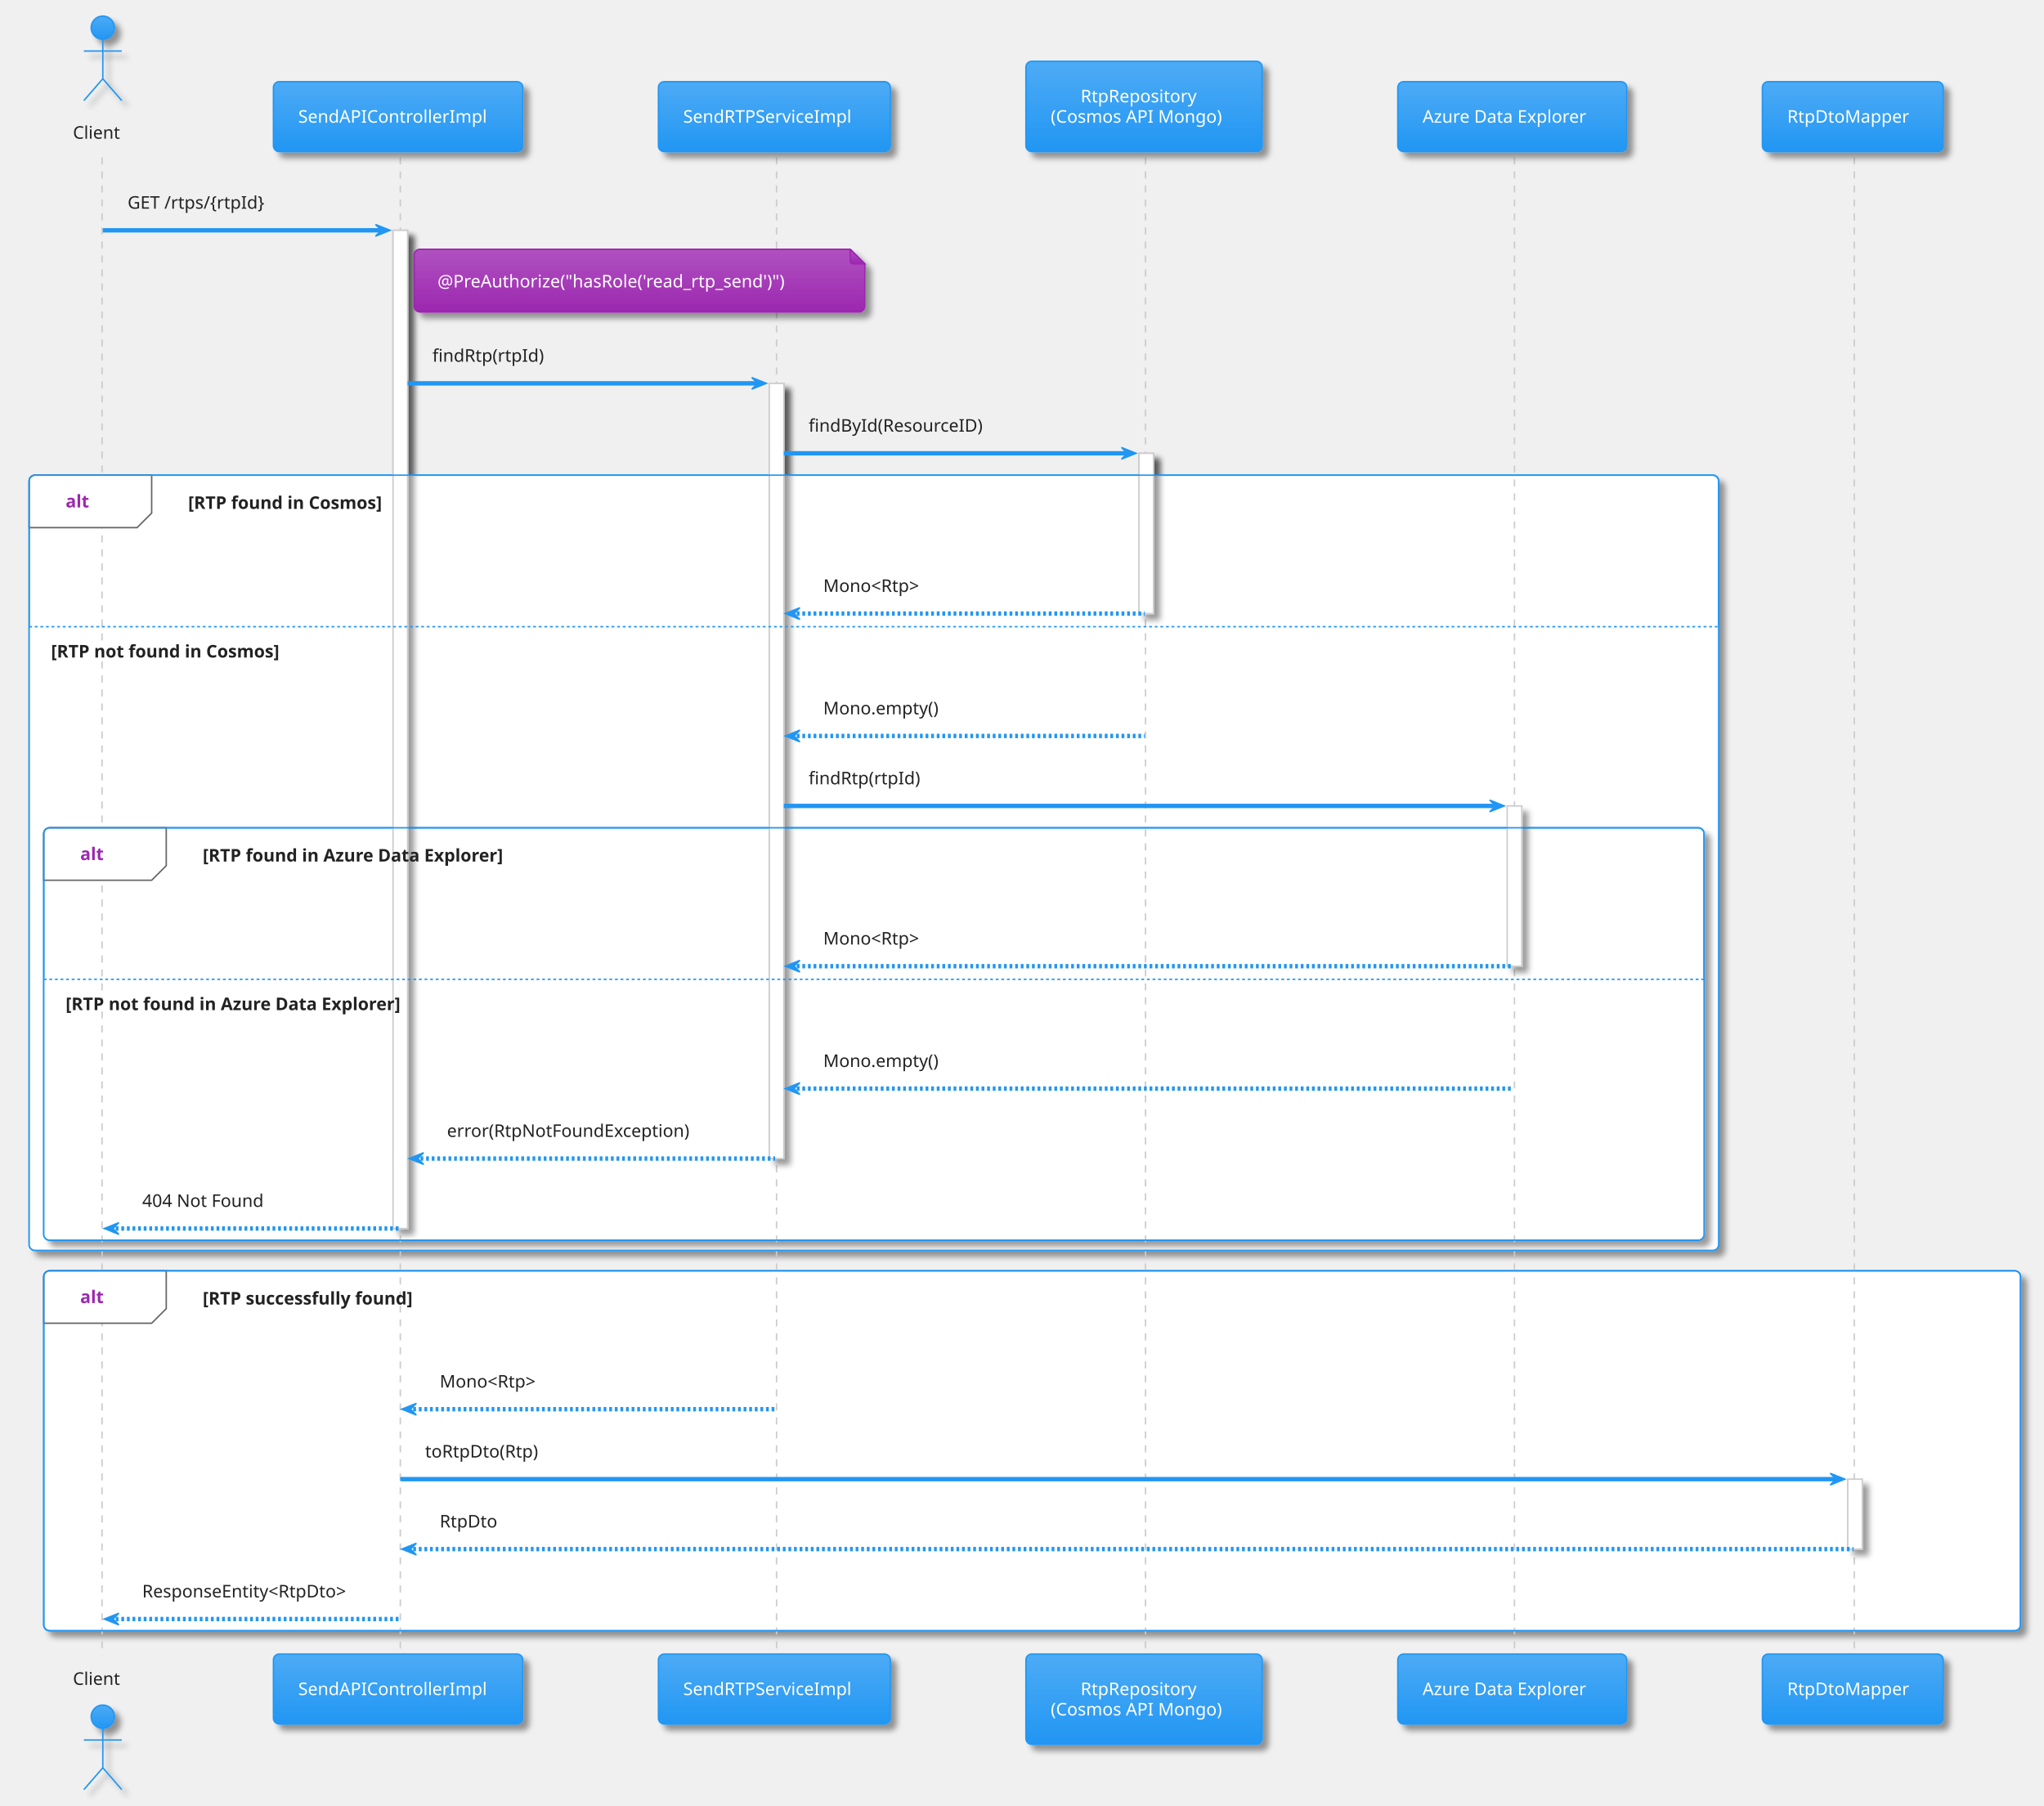
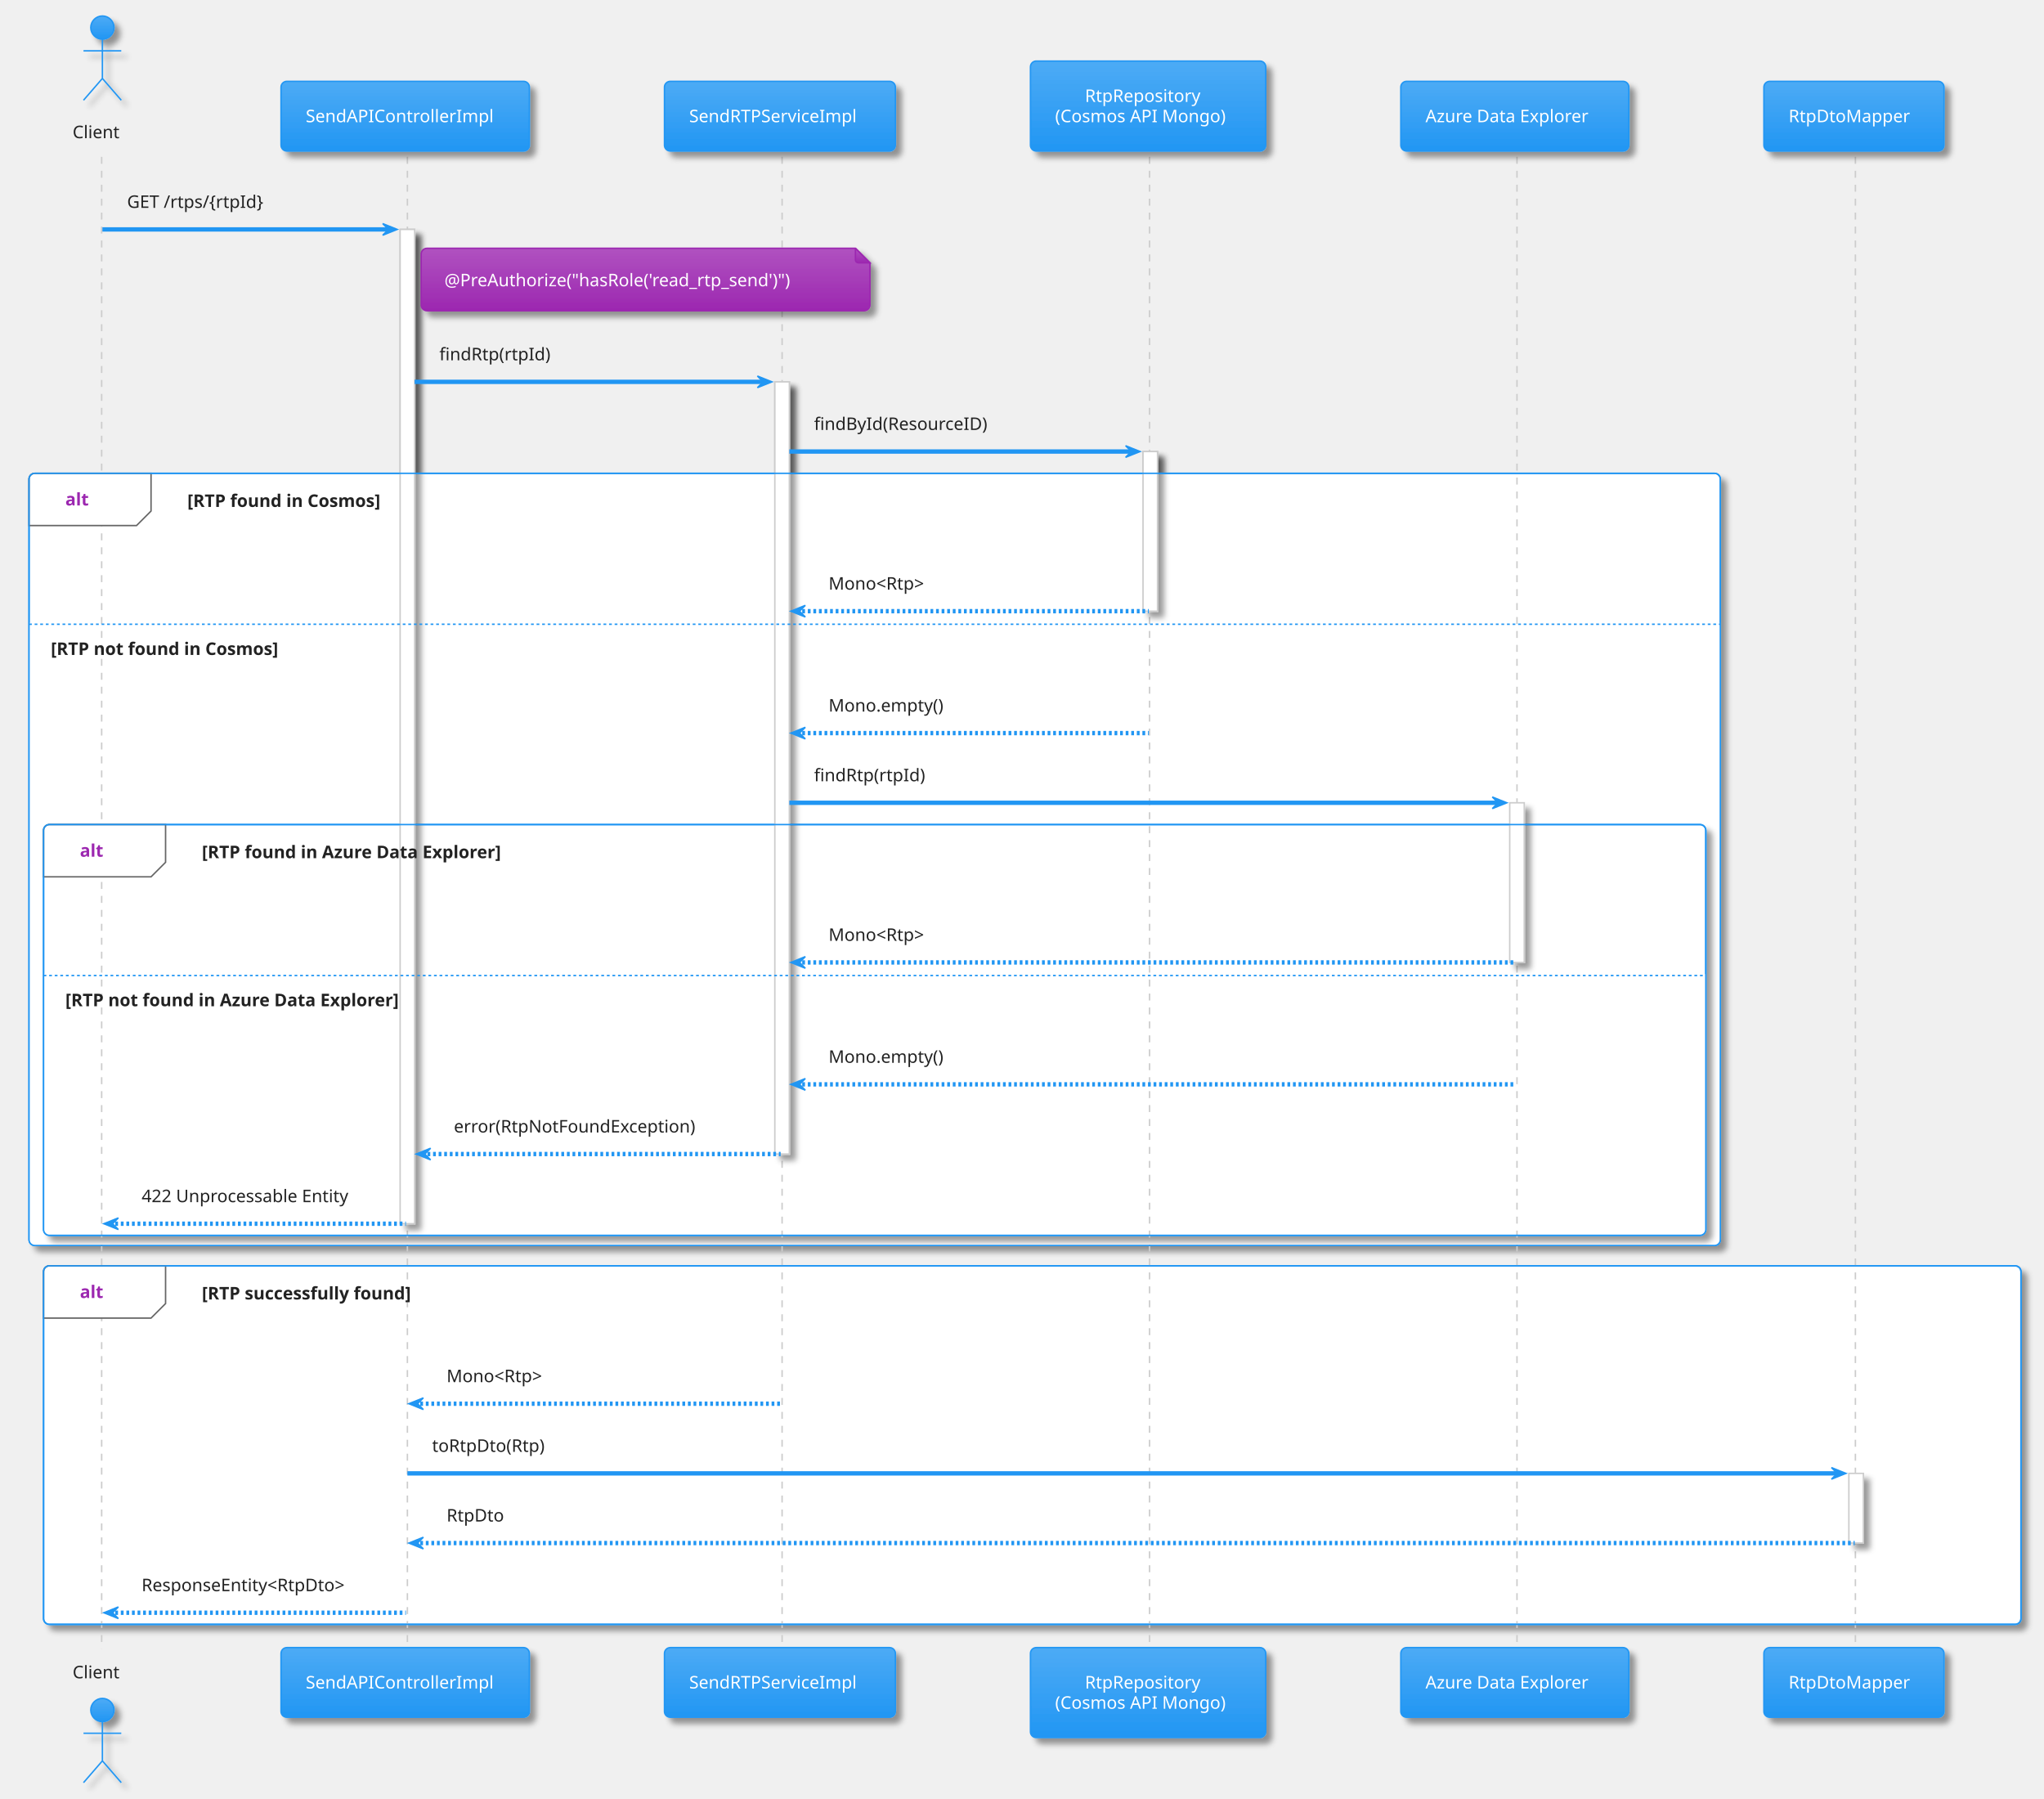
- <svg xmlns="http://www.w3.org/2000/svg" contentStyleType="text/css" height="1290.625px" preserveAspectRatio="none" style="width:1460px;height:1290px;" version="1.1" viewBox="0 0 1460 1290" width="1460.417px" zoomAndPan="magnify">
+ <svg xmlns="http://www.w3.org/2000/svg" contentStyleType="text/css" height="1290.625px" preserveAspectRatio="none" style="width:1466px;height:1290px;" version="1.1" viewBox="0 0 1466 1290" width="1466.667px" zoomAndPan="magnify">
  <defs>
-     <filter height="300%" id="f19jqe03rh885c" width="300%" x="-1" y="-1">
+     <filter height="300%" id="fuwh3gi7mes4q" width="300%" x="-1" y="-1">
      <feGaussianBlur result="blurOut" stdDeviation="2.083" />
      <feColorMatrix in="blurOut" result="blurOut2" type="matrix" values="0 0 0 0 0 0 0 0 0 0 0 0 0 0 0 0 0 0 .4 0" />
      <feOffset dx="4.167" dy="4.167" in="blurOut2" result="blurOut3" />
      <feBlend in="SourceGraphic" in2="blurOut3" mode="normal" />
    </filter>
-     <linearGradient id="g19jqe03rh885c0" x1="50%" x2="50%" y1="0%" y2="100%">
+     <linearGradient id="guwh3gi7mes4q0" x1="50%" x2="50%" y1="0%" y2="100%">
      <stop offset="0%" stop-color="#FFFFFF" />
      <stop offset="100%" stop-color="#FFFFFF" />
    </linearGradient>
-     <linearGradient id="g19jqe03rh885c1" x1="50%" x2="50%" y1="0%" y2="100%">
+     <linearGradient id="guwh3gi7mes4q1" x1="50%" x2="50%" y1="0%" y2="100%">
      <stop offset="0%" stop-color="#4DABF5" />
      <stop offset="100%" stop-color="#2196F3" />
    </linearGradient>
-     <linearGradient id="g19jqe03rh885c2" x1="50%" x2="50%" y1="0%" y2="100%">
+     <linearGradient id="guwh3gi7mes4q2" x1="50%" x2="50%" y1="0%" y2="100%">
      <stop offset="0%" stop-color="#B052C0" />
      <stop offset="100%" stop-color="#9C27B0" />
    </linearGradient>
  </defs>
  <g>
-     <rect fill="#FFFFFF" filter="url(#f19jqe03rh885c)" height="713.021" style="stroke:#CCCCCC;stroke-width:1.042;" width="10.417" x="280.729" y="164.518" />
-     <rect fill="#FFFFFF" filter="url(#f19jqe03rh885c)" height="553.744" style="stroke:#CCCCCC;stroke-width:1.042;" width="10.417" x="549.479" y="273.828" />
-     <rect fill="#FFFFFF" filter="url(#f19jqe03rh885c)" height="114.486" style="stroke:#CCCCCC;stroke-width:1.042;" width="10.417" x="813.542" y="323.796" />
-     <rect fill="#FFFFFF" filter="url(#f19jqe03rh885c)" height="114.486" style="stroke:#CCCCCC;stroke-width:1.042;" width="10.417" x="1076.562" y="575.684" />
-     <rect fill="#FFFFFF" filter="url(#f19jqe03rh885c)" height="49.967" style="stroke:#CCCCCC;stroke-width:1.042;" width="10.417" x="1319.792" y="1056.575" />
-     <rect fill="url(#g19jqe03rh885c0)" filter="url(#f19jqe03rh885c)" height="553.744" rx="4.167" ry="4.167" style="stroke:#2196F3;stroke-width:1.042;" width="1206.771" x="20.833" y="339.421" />
-     <path d="M20.833,446.615 L1227.604,446.615 L1227.604,888.997 A4.167,4.167 0 0 1 1223.438,893.164 L25,893.164 A4.167,4.167 0 0 1 20.833,888.997 L20.833,446.615 " fill="url(#g19jqe03rh885c0)" style="stroke:none;stroke-width:1.042;" />
-     <rect fill="url(#g19jqe03rh885c0)" filter="url(#f19jqe03rh885c)" height="294.564" rx="4.167" ry="4.167" style="stroke:#2196F3;stroke-width:1.042;" width="1185.938" x="31.25" y="591.309" />
-     <path d="M31.25,698.503 L1217.188,698.503 L1217.188,881.706 A4.167,4.167 0 0 1 1213.021,885.872 L35.417,885.872 A4.167,4.167 0 0 1 31.25,881.706 L31.25,698.503 " fill="url(#g19jqe03rh885c0)" style="stroke:none;stroke-width:1.042;" />
-     <rect fill="url(#g19jqe03rh885c0)" filter="url(#f19jqe03rh885c)" height="257.096" rx="4.167" ry="4.167" style="stroke:#2196F3;stroke-width:1.042;" width="1411.979" x="31.25" y="907.747" />
+     <rect fill="#FFFFFF" filter="url(#fuwh3gi7mes4q)" height="713.021" style="stroke:#CCCCCC;stroke-width:1.042;" width="10.417" x="286.979" y="164.518" />
+     <rect fill="#FFFFFF" filter="url(#fuwh3gi7mes4q)" height="553.744" style="stroke:#CCCCCC;stroke-width:1.042;" width="10.417" x="555.729" y="273.828" />
+     <rect fill="#FFFFFF" filter="url(#fuwh3gi7mes4q)" height="114.486" style="stroke:#CCCCCC;stroke-width:1.042;" width="10.417" x="819.792" y="323.796" />
+     <rect fill="#FFFFFF" filter="url(#fuwh3gi7mes4q)" height="114.486" style="stroke:#CCCCCC;stroke-width:1.042;" width="10.417" x="1082.812" y="575.684" />
+     <rect fill="#FFFFFF" filter="url(#fuwh3gi7mes4q)" height="49.967" style="stroke:#CCCCCC;stroke-width:1.042;" width="10.417" x="1326.042" y="1056.575" />
+     <rect fill="url(#guwh3gi7mes4q0)" filter="url(#fuwh3gi7mes4q)" height="553.744" rx="4.167" ry="4.167" style="stroke:#2196F3;stroke-width:1.042;" width="1213.021" x="20.833" y="339.421" />
+     <path d="M20.833,446.615 L1233.854,446.615 L1233.854,888.997 A4.167,4.167 0 0 1 1229.688,893.164 L25,893.164 A4.167,4.167 0 0 1 20.833,888.997 L20.833,446.615 " fill="url(#guwh3gi7mes4q0)" style="stroke:none;stroke-width:1.042;" />
+     <rect fill="url(#guwh3gi7mes4q0)" filter="url(#fuwh3gi7mes4q)" height="294.564" rx="4.167" ry="4.167" style="stroke:#2196F3;stroke-width:1.042;" width="1192.188" x="31.25" y="591.309" />
+     <path d="M31.25,698.503 L1223.438,698.503 L1223.438,881.706 A4.167,4.167 0 0 1 1219.271,885.872 L35.417,885.872 A4.167,4.167 0 0 1 31.25,881.706 L31.25,698.503 " fill="url(#guwh3gi7mes4q0)" style="stroke:none;stroke-width:1.042;" />
+     <rect fill="url(#guwh3gi7mes4q0)" filter="url(#fuwh3gi7mes4q)" height="257.096" rx="4.167" ry="4.167" style="stroke:#2196F3;stroke-width:1.042;" width="1418.229" x="31.25" y="907.747" />
    <line style="stroke:#CCCCCC;stroke-width:1.042;stroke-dasharray:5.0,5.0;" x1="72.917" x2="72.917" y1="112.467" y2="1182.552" />
-     <line style="stroke:#CCCCCC;stroke-width:1.042;stroke-dasharray:5.0,5.0;" x1="285.938" x2="285.938" y1="112.467" y2="1182.552" />
-     <line style="stroke:#CCCCCC;stroke-width:1.042;stroke-dasharray:5.0,5.0;" x1="554.688" x2="554.688" y1="112.467" y2="1182.552" />
-     <line style="stroke:#CCCCCC;stroke-width:1.042;stroke-dasharray:5.0,5.0;" x1="818.229" x2="818.229" y1="112.467" y2="1182.552" />
-     <line style="stroke:#CCCCCC;stroke-width:1.042;stroke-dasharray:5.0,5.0;" x1="1081.771" x2="1081.771" y1="112.467" y2="1182.552" />
-     <line style="stroke:#CCCCCC;stroke-width:1.042;stroke-dasharray:5.0,5.0;" x1="1324.479" x2="1324.479" y1="112.467" y2="1182.552" />
+     <line style="stroke:#CCCCCC;stroke-width:1.042;stroke-dasharray:5.0,5.0;" x1="292.188" x2="292.188" y1="112.467" y2="1182.552" />
+     <line style="stroke:#CCCCCC;stroke-width:1.042;stroke-dasharray:5.0,5.0;" x1="560.938" x2="560.938" y1="112.467" y2="1182.552" />
+     <line style="stroke:#CCCCCC;stroke-width:1.042;stroke-dasharray:5.0,5.0;" x1="824.479" x2="824.479" y1="112.467" y2="1182.552" />
+     <line style="stroke:#CCCCCC;stroke-width:1.042;stroke-dasharray:5.0,5.0;" x1="1088.021" x2="1088.021" y1="112.467" y2="1182.552" />
+     <line style="stroke:#CCCCCC;stroke-width:1.042;stroke-dasharray:5.0,5.0;" x1="1330.729" x2="1330.729" y1="112.467" y2="1182.552" />
    <text fill="#222222" font-family="Verdana" font-size="12.5" lengthAdjust="spacing" textLength="36.458" x="52.083" y="99.103">Client</text>
-     <ellipse cx="73.438" cy="19.792" fill="url(#g19jqe03rh885c1)" filter="url(#f19jqe03rh885c)" rx="8.333" ry="8.333" style="stroke:#2196F3;stroke-width:1.042;" />
-     <path d="M73.438,28.125 L73.438,56.25 M59.896,36.458 L86.979,36.458 M73.438,56.25 L59.896,71.875 M73.438,56.25 L86.979,71.875 " fill="none" filter="url(#f19jqe03rh885c)" style="stroke:#2196F3;stroke-width:1.042;" />
+     <ellipse cx="73.438" cy="19.792" fill="url(#guwh3gi7mes4q1)" filter="url(#fuwh3gi7mes4q)" rx="8.333" ry="8.333" style="stroke:#2196F3;stroke-width:1.042;" />
+     <path d="M73.438,28.125 L73.438,56.25 M59.896,36.458 L86.979,36.458 M73.438,56.25 L59.896,71.875 M73.438,56.25 L86.979,71.875 " fill="none" filter="url(#fuwh3gi7mes4q)" style="stroke:#2196F3;stroke-width:1.042;" />
    <text fill="#222222" font-family="Verdana" font-size="12.5" lengthAdjust="spacing" textLength="36.458" x="52.083" y="1203.53">Client</text>
-     <ellipse cx="73.438" cy="1226.27" fill="url(#g19jqe03rh885c1)" filter="url(#f19jqe03rh885c)" rx="8.333" ry="8.333" style="stroke:#2196F3;stroke-width:1.042;" />
-     <path d="M73.438,1234.603 L73.438,1262.728 M59.896,1242.936 L86.979,1242.936 M73.438,1262.728 L59.896,1278.353 M73.438,1262.728 L86.979,1278.353 " fill="none" filter="url(#f19jqe03rh885c)" style="stroke:#2196F3;stroke-width:1.042;" />
-     <rect fill="url(#g19jqe03rh885c1)" filter="url(#f19jqe03rh885c)" height="49.967" rx="4.167" ry="4.167" style="stroke:#2196F3;stroke-width:1.042;" width="178.125" x="195.312" y="58.333" />
-     <text fill="#FFFFFF" font-family="Verdana" font-size="12.5" lengthAdjust="spacing" textLength="142.708" x="213.021" y="87.644">SendAPIControllerImpl</text>
-     <rect fill="url(#g19jqe03rh885c1)" filter="url(#f19jqe03rh885c)" height="49.967" rx="4.167" ry="4.167" style="stroke:#2196F3;stroke-width:1.042;" width="178.125" x="195.312" y="1181.51" />
-     <text fill="#FFFFFF" font-family="Verdana" font-size="12.5" lengthAdjust="spacing" textLength="142.708" x="213.021" y="1210.822">SendAPIControllerImpl</text>
-     <rect fill="url(#g19jqe03rh885c1)" filter="url(#f19jqe03rh885c)" height="49.967" rx="4.167" ry="4.167" style="stroke:#2196F3;stroke-width:1.042;" width="165.625" x="470.312" y="58.333" />
-     <text fill="#FFFFFF" font-family="Verdana" font-size="12.5" lengthAdjust="spacing" textLength="130.208" x="488.021" y="87.644">SendRTPServiceImpl</text>
-     <rect fill="url(#g19jqe03rh885c1)" filter="url(#f19jqe03rh885c)" height="49.967" rx="4.167" ry="4.167" style="stroke:#2196F3;stroke-width:1.042;" width="165.625" x="470.312" y="1181.51" />
-     <text fill="#FFFFFF" font-family="Verdana" font-size="12.5" lengthAdjust="spacing" textLength="130.208" x="488.021" y="1210.822">SendRTPServiceImpl</text>
-     <rect fill="url(#g19jqe03rh885c1)" filter="url(#f19jqe03rh885c)" height="64.518" rx="4.167" ry="4.167" style="stroke:#2196F3;stroke-width:1.042;" width="168.75" x="732.812" y="43.783" />
-     <text fill="#FFFFFF" font-family="Verdana" font-size="12.5" lengthAdjust="spacing" textLength="90.625" x="771.875" y="73.094">RtpRepository</text>
-     <text fill="#FFFFFF" font-family="Verdana" font-size="12.5" lengthAdjust="spacing" textLength="133.333" x="750.521" y="87.644">(Cosmos API Mongo)</text>
-     <rect fill="url(#g19jqe03rh885c1)" filter="url(#f19jqe03rh885c)" height="64.518" rx="4.167" ry="4.167" style="stroke:#2196F3;stroke-width:1.042;" width="168.75" x="732.812" y="1181.51" />
-     <text fill="#FFFFFF" font-family="Verdana" font-size="12.5" lengthAdjust="spacing" textLength="90.625" x="771.875" y="1210.822">RtpRepository</text>
-     <text fill="#FFFFFF" font-family="Verdana" font-size="12.5" lengthAdjust="spacing" textLength="133.333" x="750.521" y="1225.372">(Cosmos API Mongo)</text>
-     <rect fill="url(#g19jqe03rh885c1)" filter="url(#f19jqe03rh885c)" height="49.967" rx="4.167" ry="4.167" style="stroke:#2196F3;stroke-width:1.042;" width="163.542" x="998.438" y="58.333" />
-     <text fill="#FFFFFF" font-family="Verdana" font-size="12.5" lengthAdjust="spacing" textLength="128.125" x="1016.146" y="87.644">Azure Data Explorer</text>
-     <rect fill="url(#g19jqe03rh885c1)" filter="url(#f19jqe03rh885c)" height="49.967" rx="4.167" ry="4.167" style="stroke:#2196F3;stroke-width:1.042;" width="163.542" x="998.438" y="1181.51" />
-     <text fill="#FFFFFF" font-family="Verdana" font-size="12.5" lengthAdjust="spacing" textLength="128.125" x="1016.146" y="1210.822">Azure Data Explorer</text>
-     <rect fill="url(#g19jqe03rh885c1)" filter="url(#f19jqe03rh885c)" height="49.967" rx="4.167" ry="4.167" style="stroke:#2196F3;stroke-width:1.042;" width="129.167" x="1258.854" y="58.333" />
-     <text fill="#FFFFFF" font-family="Verdana" font-size="12.5" lengthAdjust="spacing" textLength="93.75" x="1276.562" y="87.644">RtpDtoMapper</text>
-     <rect fill="url(#g19jqe03rh885c1)" filter="url(#f19jqe03rh885c)" height="49.967" rx="4.167" ry="4.167" style="stroke:#2196F3;stroke-width:1.042;" width="129.167" x="1258.854" y="1181.51" />
-     <text fill="#FFFFFF" font-family="Verdana" font-size="12.5" lengthAdjust="spacing" textLength="93.75" x="1276.562" y="1210.822">RtpDtoMapper</text>
-     <rect fill="#FFFFFF" filter="url(#f19jqe03rh885c)" height="713.021" style="stroke:#CCCCCC;stroke-width:1.042;" width="10.417" x="280.729" y="164.518" />
-     <rect fill="#FFFFFF" filter="url(#f19jqe03rh885c)" height="553.744" style="stroke:#CCCCCC;stroke-width:1.042;" width="10.417" x="549.479" y="273.828" />
-     <rect fill="#FFFFFF" filter="url(#f19jqe03rh885c)" height="114.486" style="stroke:#CCCCCC;stroke-width:1.042;" width="10.417" x="813.542" y="323.796" />
-     <rect fill="#FFFFFF" filter="url(#f19jqe03rh885c)" height="114.486" style="stroke:#CCCCCC;stroke-width:1.042;" width="10.417" x="1076.562" y="575.684" />
-     <rect fill="#FFFFFF" filter="url(#f19jqe03rh885c)" height="49.967" style="stroke:#CCCCCC;stroke-width:1.042;" width="10.417" x="1319.792" y="1056.575" />
-     <polygon fill="#2196F3" points="268.229,160.352,278.646,164.518,268.229,168.685,272.396,164.518" style="stroke:#2196F3;stroke-width:1.042;" />
-     <line style="stroke:#2196F3;stroke-width:3.125;" x1="73.438" x2="274.479" y1="164.518" y2="164.518" />
+     <ellipse cx="73.438" cy="1226.27" fill="url(#guwh3gi7mes4q1)" filter="url(#fuwh3gi7mes4q)" rx="8.333" ry="8.333" style="stroke:#2196F3;stroke-width:1.042;" />
+     <path d="M73.438,1234.603 L73.438,1262.728 M59.896,1242.936 L86.979,1242.936 M73.438,1262.728 L59.896,1278.353 M73.438,1262.728 L86.979,1278.353 " fill="none" filter="url(#fuwh3gi7mes4q)" style="stroke:#2196F3;stroke-width:1.042;" />
+     <rect fill="url(#guwh3gi7mes4q1)" filter="url(#fuwh3gi7mes4q)" height="49.967" rx="4.167" ry="4.167" style="stroke:#2196F3;stroke-width:1.042;" width="178.125" x="201.562" y="58.333" />
+     <text fill="#FFFFFF" font-family="Verdana" font-size="12.5" lengthAdjust="spacing" textLength="142.708" x="219.271" y="87.644">SendAPIControllerImpl</text>
+     <rect fill="url(#guwh3gi7mes4q1)" filter="url(#fuwh3gi7mes4q)" height="49.967" rx="4.167" ry="4.167" style="stroke:#2196F3;stroke-width:1.042;" width="178.125" x="201.562" y="1181.51" />
+     <text fill="#FFFFFF" font-family="Verdana" font-size="12.5" lengthAdjust="spacing" textLength="142.708" x="219.271" y="1210.822">SendAPIControllerImpl</text>
+     <rect fill="url(#guwh3gi7mes4q1)" filter="url(#fuwh3gi7mes4q)" height="49.967" rx="4.167" ry="4.167" style="stroke:#2196F3;stroke-width:1.042;" width="165.625" x="476.562" y="58.333" />
+     <text fill="#FFFFFF" font-family="Verdana" font-size="12.5" lengthAdjust="spacing" textLength="130.208" x="494.271" y="87.644">SendRTPServiceImpl</text>
+     <rect fill="url(#guwh3gi7mes4q1)" filter="url(#fuwh3gi7mes4q)" height="49.967" rx="4.167" ry="4.167" style="stroke:#2196F3;stroke-width:1.042;" width="165.625" x="476.562" y="1181.51" />
+     <text fill="#FFFFFF" font-family="Verdana" font-size="12.5" lengthAdjust="spacing" textLength="130.208" x="494.271" y="1210.822">SendRTPServiceImpl</text>
+     <rect fill="url(#guwh3gi7mes4q1)" filter="url(#fuwh3gi7mes4q)" height="64.518" rx="4.167" ry="4.167" style="stroke:#2196F3;stroke-width:1.042;" width="168.75" x="739.062" y="43.783" />
+     <text fill="#FFFFFF" font-family="Verdana" font-size="12.5" lengthAdjust="spacing" textLength="90.625" x="778.125" y="73.094">RtpRepository</text>
+     <text fill="#FFFFFF" font-family="Verdana" font-size="12.5" lengthAdjust="spacing" textLength="133.333" x="756.771" y="87.644">(Cosmos API Mongo)</text>
+     <rect fill="url(#guwh3gi7mes4q1)" filter="url(#fuwh3gi7mes4q)" height="64.518" rx="4.167" ry="4.167" style="stroke:#2196F3;stroke-width:1.042;" width="168.75" x="739.062" y="1181.51" />
+     <text fill="#FFFFFF" font-family="Verdana" font-size="12.5" lengthAdjust="spacing" textLength="90.625" x="778.125" y="1210.822">RtpRepository</text>
+     <text fill="#FFFFFF" font-family="Verdana" font-size="12.5" lengthAdjust="spacing" textLength="133.333" x="756.771" y="1225.372">(Cosmos API Mongo)</text>
+     <rect fill="url(#guwh3gi7mes4q1)" filter="url(#fuwh3gi7mes4q)" height="49.967" rx="4.167" ry="4.167" style="stroke:#2196F3;stroke-width:1.042;" width="163.542" x="1004.688" y="58.333" />
+     <text fill="#FFFFFF" font-family="Verdana" font-size="12.5" lengthAdjust="spacing" textLength="128.125" x="1022.396" y="87.644">Azure Data Explorer</text>
+     <rect fill="url(#guwh3gi7mes4q1)" filter="url(#fuwh3gi7mes4q)" height="49.967" rx="4.167" ry="4.167" style="stroke:#2196F3;stroke-width:1.042;" width="163.542" x="1004.688" y="1181.51" />
+     <text fill="#FFFFFF" font-family="Verdana" font-size="12.5" lengthAdjust="spacing" textLength="128.125" x="1022.396" y="1210.822">Azure Data Explorer</text>
+     <rect fill="url(#guwh3gi7mes4q1)" filter="url(#fuwh3gi7mes4q)" height="49.967" rx="4.167" ry="4.167" style="stroke:#2196F3;stroke-width:1.042;" width="129.167" x="1265.104" y="58.333" />
+     <text fill="#FFFFFF" font-family="Verdana" font-size="12.5" lengthAdjust="spacing" textLength="93.75" x="1282.812" y="87.644">RtpDtoMapper</text>
+     <rect fill="url(#guwh3gi7mes4q1)" filter="url(#fuwh3gi7mes4q)" height="49.967" rx="4.167" ry="4.167" style="stroke:#2196F3;stroke-width:1.042;" width="129.167" x="1265.104" y="1181.51" />
+     <text fill="#FFFFFF" font-family="Verdana" font-size="12.5" lengthAdjust="spacing" textLength="93.75" x="1282.812" y="1210.822">RtpDtoMapper</text>
+     <rect fill="#FFFFFF" filter="url(#fuwh3gi7mes4q)" height="713.021" style="stroke:#CCCCCC;stroke-width:1.042;" width="10.417" x="286.979" y="164.518" />
+     <rect fill="#FFFFFF" filter="url(#fuwh3gi7mes4q)" height="553.744" style="stroke:#CCCCCC;stroke-width:1.042;" width="10.417" x="555.729" y="273.828" />
+     <rect fill="#FFFFFF" filter="url(#fuwh3gi7mes4q)" height="114.486" style="stroke:#CCCCCC;stroke-width:1.042;" width="10.417" x="819.792" y="323.796" />
+     <rect fill="#FFFFFF" filter="url(#fuwh3gi7mes4q)" height="114.486" style="stroke:#CCCCCC;stroke-width:1.042;" width="10.417" x="1082.812" y="575.684" />
+     <rect fill="#FFFFFF" filter="url(#fuwh3gi7mes4q)" height="49.967" style="stroke:#CCCCCC;stroke-width:1.042;" width="10.417" x="1326.042" y="1056.575" />
+     <polygon fill="#2196F3" points="274.479,160.352,284.896,164.518,274.479,168.685,278.646,164.518" style="stroke:#2196F3;stroke-width:1.042;" />
+     <line style="stroke:#2196F3;stroke-width:3.125;" x1="73.438" x2="280.729" y1="164.518" y2="164.518" />
    <text fill="#222222" font-family="Verdana" font-size="12.5" lengthAdjust="spacing" textLength="110.417" x="91.146" y="149.07">GET /rtps/{rtpId}</text>
-     <path d="M295.833,182.227 L295.833,218.685 A4.167,4.167 0 0 0 300,222.852 L613.542,222.852 A4.167,4.167 0 0 0 617.708,218.685 L617.708,188.477 L607.292,178.06 L300,178.06 A4.167,4.167 0 0 0 295.833,182.227 " fill="url(#g19jqe03rh885c2)" filter="url(#f19jqe03rh885c)" style="stroke:#9C27B0;stroke-width:1.042;" />
-     <path d="M607.292,178.06 L607.292,186.393 A2.083,2.083 0 0 0 609.375,188.477 L617.708,188.477 L607.292,178.06 " fill="url(#g19jqe03rh885c2)" style="stroke:#9C27B0;stroke-width:1.042;" />
-     <text fill="#FFFFFF" font-family="Verdana" font-size="12.5" lengthAdjust="spacing" textLength="279.167" x="312.5" y="205.288">@PreAuthorize("hasRole('read_rtp_send')")</text>
-     <polygon fill="#2196F3" points="536.979,269.661,547.396,273.828,536.979,277.995,541.146,273.828" style="stroke:#2196F3;stroke-width:1.042;" />
-     <line style="stroke:#2196F3;stroke-width:3.125;" x1="291.146" x2="543.229" y1="273.828" y2="273.828" />
-     <text fill="#222222" font-family="Verdana" font-size="12.5" lengthAdjust="spacing" textLength="86.458" x="308.854" y="258.38">findRtp(rtpId)</text>
-     <polygon fill="#2196F3" points="801.042,319.629,811.458,323.796,801.042,327.962,805.208,323.796" style="stroke:#2196F3;stroke-width:1.042;" />
-     <line style="stroke:#2196F3;stroke-width:3.125;" x1="559.896" x2="807.292" y1="323.796" y2="323.796" />
-     <text fill="#222222" font-family="Verdana" font-size="12.5" lengthAdjust="spacing" textLength="134.375" x="577.604" y="308.348">findById(ResourceID)</text>
+     <path d="M302.083,182.227 L302.083,218.685 A4.167,4.167 0 0 0 306.25,222.852 L619.792,222.852 A4.167,4.167 0 0 0 623.958,218.685 L623.958,188.477 L613.542,178.06 L306.25,178.06 A4.167,4.167 0 0 0 302.083,182.227 " fill="url(#guwh3gi7mes4q2)" filter="url(#fuwh3gi7mes4q)" style="stroke:#9C27B0;stroke-width:1.042;" />
+     <path d="M613.542,178.06 L613.542,186.393 A2.083,2.083 0 0 0 615.625,188.477 L623.958,188.477 L613.542,178.06 " fill="url(#guwh3gi7mes4q2)" style="stroke:#9C27B0;stroke-width:1.042;" />
+     <text fill="#FFFFFF" font-family="Verdana" font-size="12.5" lengthAdjust="spacing" textLength="279.167" x="318.75" y="205.288">@PreAuthorize("hasRole('read_rtp_send')")</text>
+     <polygon fill="#2196F3" points="543.229,269.661,553.646,273.828,543.229,277.995,547.396,273.828" style="stroke:#2196F3;stroke-width:1.042;" />
+     <line style="stroke:#2196F3;stroke-width:3.125;" x1="297.396" x2="549.479" y1="273.828" y2="273.828" />
+     <text fill="#222222" font-family="Verdana" font-size="12.5" lengthAdjust="spacing" textLength="86.458" x="315.104" y="258.38">findRtp(rtpId)</text>
+     <polygon fill="#2196F3" points="807.292,319.629,817.708,323.796,807.292,327.962,811.458,323.796" style="stroke:#2196F3;stroke-width:1.042;" />
+     <line style="stroke:#2196F3;stroke-width:3.125;" x1="566.146" x2="813.542" y1="323.796" y2="323.796" />
+     <text fill="#222222" font-family="Verdana" font-size="12.5" lengthAdjust="spacing" textLength="134.375" x="583.854" y="308.348">findById(ResourceID)</text>
    <path d="M25,339.421 L108.333,339.421 L108.333,366.471 L97.917,376.888 L20.833,376.888 L20.833,343.587 A4.167,4.167 0 0 1 25,339.421 " fill="#FFFFFF" style="stroke:#666666;stroke-width:1.042;" />
-     <rect fill="none" height="553.744" rx="4.167" ry="4.167" style="stroke:#2196F3;stroke-width:1.042;" width="1206.771" x="20.833" y="339.421" />
+     <rect fill="none" height="553.744" rx="4.167" ry="4.167" style="stroke:#2196F3;stroke-width:1.042;" width="1213.021" x="20.833" y="339.421" />
    <text fill="#9C27B0" font-family="Verdana" font-size="12.5" font-weight="bold" lengthAdjust="spacing" textLength="19.792" x="46.875" y="362.482">alt</text>
    <text fill="#222222" font-family="Verdana" font-size="12.5" font-weight="bold" lengthAdjust="spacing" textLength="163.542" x="134.375" y="363.523">[RTP found in Cosmos]</text>
-     <polygon fill="#2196F3" points="571.354,434.115,560.938,438.281,571.354,442.448,567.188,438.281" style="stroke:#2196F3;stroke-width:1.042;" />
-     <line style="stroke:#2196F3;stroke-width:3.125;stroke-dasharray:2.0,2.0;" x1="565.104" x2="817.708" y1="438.281" y2="438.281" />
-     <text fill="#222222" font-family="Verdana" font-size="12.5" lengthAdjust="spacing" textLength="78.125" x="588.021" y="422.833">Mono&lt;Rtp&gt;</text>
-     <line style="stroke:#2196F3;stroke-width:1.042;stroke-dasharray:2.0,2.0;" x1="20.833" x2="1227.604" y1="447.656" y2="447.656" />
+     <polygon fill="#2196F3" points="577.604,434.115,567.188,438.281,577.604,442.448,573.438,438.281" style="stroke:#2196F3;stroke-width:1.042;" />
+     <line style="stroke:#2196F3;stroke-width:3.125;stroke-dasharray:2.0,2.0;" x1="571.354" x2="823.958" y1="438.281" y2="438.281" />
+     <text fill="#222222" font-family="Verdana" font-size="12.5" lengthAdjust="spacing" textLength="78.125" x="594.271" y="422.833">Mono&lt;Rtp&gt;</text>
+     <line style="stroke:#2196F3;stroke-width:1.042;stroke-dasharray:2.0,2.0;" x1="20.833" x2="1233.854" y1="447.656" y2="447.656" />
    <text fill="#222222" font-family="Verdana" font-size="12.5" font-weight="bold" lengthAdjust="spacing" textLength="192.708" x="36.458" y="469.676">[RTP not found in Cosmos]</text>
-     <polygon fill="#2196F3" points="571.354,521.549,560.938,525.716,571.354,529.883,567.188,525.716" style="stroke:#2196F3;stroke-width:1.042;" />
-     <line style="stroke:#2196F3;stroke-width:3.125;stroke-dasharray:2.0,2.0;" x1="565.104" x2="817.708" y1="525.716" y2="525.716" />
-     <text fill="#222222" font-family="Verdana" font-size="12.5" lengthAdjust="spacing" textLength="89.583" x="588.021" y="510.268">Mono.empty()</text>
-     <polygon fill="#2196F3" points="1064.062,571.517,1074.479,575.684,1064.062,579.85,1068.229,575.684" style="stroke:#2196F3;stroke-width:1.042;" />
-     <line style="stroke:#2196F3;stroke-width:3.125;" x1="559.896" x2="1070.312" y1="575.684" y2="575.684" />
-     <text fill="#222222" font-family="Verdana" font-size="12.5" lengthAdjust="spacing" textLength="86.458" x="577.604" y="560.236">findRtp(rtpId)</text>
+     <polygon fill="#2196F3" points="577.604,521.549,567.188,525.716,577.604,529.883,573.438,525.716" style="stroke:#2196F3;stroke-width:1.042;" />
+     <line style="stroke:#2196F3;stroke-width:3.125;stroke-dasharray:2.0,2.0;" x1="571.354" x2="823.958" y1="525.716" y2="525.716" />
+     <text fill="#222222" font-family="Verdana" font-size="12.5" lengthAdjust="spacing" textLength="89.583" x="594.271" y="510.268">Mono.empty()</text>
+     <polygon fill="#2196F3" points="1070.312,571.517,1080.729,575.684,1070.312,579.85,1074.479,575.684" style="stroke:#2196F3;stroke-width:1.042;" />
+     <line style="stroke:#2196F3;stroke-width:3.125;" x1="566.146" x2="1076.562" y1="575.684" y2="575.684" />
+     <text fill="#222222" font-family="Verdana" font-size="12.5" lengthAdjust="spacing" textLength="86.458" x="583.854" y="560.236">findRtp(rtpId)</text>
    <path d="M35.417,591.309 L118.75,591.309 L118.75,618.359 L108.333,628.776 L31.25,628.776 L31.25,595.475 A4.167,4.167 0 0 1 35.417,591.309 " fill="#FFFFFF" style="stroke:#666666;stroke-width:1.042;" />
-     <rect fill="none" height="294.564" rx="4.167" ry="4.167" style="stroke:#2196F3;stroke-width:1.042;" width="1185.938" x="31.25" y="591.309" />
+     <rect fill="none" height="294.564" rx="4.167" ry="4.167" style="stroke:#2196F3;stroke-width:1.042;" width="1192.188" x="31.25" y="591.309" />
    <text fill="#9C27B0" font-family="Verdana" font-size="12.5" font-weight="bold" lengthAdjust="spacing" textLength="19.792" x="57.292" y="614.37">alt</text>
    <text fill="#222222" font-family="Verdana" font-size="12.5" font-weight="bold" lengthAdjust="spacing" textLength="253.125" x="144.792" y="615.411">[RTP found in Azure Data Explorer]</text>
-     <polygon fill="#2196F3" points="571.354,686.003,560.938,690.169,571.354,694.336,567.188,690.169" style="stroke:#2196F3;stroke-width:1.042;" />
-     <line style="stroke:#2196F3;stroke-width:3.125;stroke-dasharray:2.0,2.0;" x1="565.104" x2="1080.729" y1="690.169" y2="690.169" />
-     <text fill="#222222" font-family="Verdana" font-size="12.5" lengthAdjust="spacing" textLength="78.125" x="588.021" y="674.721">Mono&lt;Rtp&gt;</text>
-     <line style="stroke:#2196F3;stroke-width:1.042;stroke-dasharray:2.0,2.0;" x1="31.25" x2="1217.188" y1="699.544" y2="699.544" />
+     <polygon fill="#2196F3" points="577.604,686.003,567.188,690.169,577.604,694.336,573.438,690.169" style="stroke:#2196F3;stroke-width:1.042;" />
+     <line style="stroke:#2196F3;stroke-width:3.125;stroke-dasharray:2.0,2.0;" x1="571.354" x2="1086.979" y1="690.169" y2="690.169" />
+     <text fill="#222222" font-family="Verdana" font-size="12.5" lengthAdjust="spacing" textLength="78.125" x="594.271" y="674.721">Mono&lt;Rtp&gt;</text>
+     <line style="stroke:#2196F3;stroke-width:1.042;stroke-dasharray:2.0,2.0;" x1="31.25" x2="1223.438" y1="699.544" y2="699.544" />
    <text fill="#222222" font-family="Verdana" font-size="12.5" font-weight="bold" lengthAdjust="spacing" textLength="282.292" x="46.875" y="721.564">[RTP not found in Azure Data Explorer]</text>
-     <polygon fill="#2196F3" points="571.354,773.438,560.938,777.604,571.354,781.771,567.188,777.604" style="stroke:#2196F3;stroke-width:1.042;" />
-     <line style="stroke:#2196F3;stroke-width:3.125;stroke-dasharray:2.0,2.0;" x1="565.104" x2="1080.729" y1="777.604" y2="777.604" />
-     <text fill="#222222" font-family="Verdana" font-size="12.5" lengthAdjust="spacing" textLength="89.583" x="588.021" y="762.156">Mono.empty()</text>
-     <polygon fill="#2196F3" points="302.604,823.405,292.188,827.572,302.604,831.738,298.438,827.572" style="stroke:#2196F3;stroke-width:1.042;" />
-     <line style="stroke:#2196F3;stroke-width:3.125;stroke-dasharray:2.0,2.0;" x1="296.354" x2="553.646" y1="827.572" y2="827.572" />
-     <text fill="#222222" font-family="Verdana" font-size="12.5" lengthAdjust="spacing" textLength="191.667" x="319.271" y="812.124">error(RtpNotFoundException)</text>
+     <polygon fill="#2196F3" points="577.604,773.438,567.188,777.604,577.604,781.771,573.438,777.604" style="stroke:#2196F3;stroke-width:1.042;" />
+     <line style="stroke:#2196F3;stroke-width:3.125;stroke-dasharray:2.0,2.0;" x1="571.354" x2="1086.979" y1="777.604" y2="777.604" />
+     <text fill="#222222" font-family="Verdana" font-size="12.5" lengthAdjust="spacing" textLength="89.583" x="594.271" y="762.156">Mono.empty()</text>
+     <polygon fill="#2196F3" points="308.854,823.405,298.438,827.572,308.854,831.738,304.688,827.572" style="stroke:#2196F3;stroke-width:1.042;" />
+     <line style="stroke:#2196F3;stroke-width:3.125;stroke-dasharray:2.0,2.0;" x1="302.604" x2="559.896" y1="827.572" y2="827.572" />
+     <text fill="#222222" font-family="Verdana" font-size="12.5" lengthAdjust="spacing" textLength="191.667" x="325.521" y="812.124">error(RtpNotFoundException)</text>
    <polygon fill="#2196F3" points="84.896,873.372,74.479,877.539,84.896,881.706,80.729,877.539" style="stroke:#2196F3;stroke-width:1.042;" />
-     <line style="stroke:#2196F3;stroke-width:3.125;stroke-dasharray:2.0,2.0;" x1="78.646" x2="284.896" y1="877.539" y2="877.539" />
-     <text fill="#222222" font-family="Verdana" font-size="12.5" lengthAdjust="spacing" textLength="96.875" x="101.562" y="862.091">404 Not Found</text>
+     <line style="stroke:#2196F3;stroke-width:3.125;stroke-dasharray:2.0,2.0;" x1="78.646" x2="291.146" y1="877.539" y2="877.539" />
+     <text fill="#222222" font-family="Verdana" font-size="12.5" lengthAdjust="spacing" textLength="167.708" x="101.562" y="862.091">422 Unprocessable Entity</text>
    <path d="M35.417,907.747 L118.75,907.747 L118.75,934.798 L108.333,945.215 L31.25,945.215 L31.25,911.914 A4.167,4.167 0 0 1 35.417,907.747 " fill="#FFFFFF" style="stroke:#666666;stroke-width:1.042;" />
-     <rect fill="none" height="257.096" rx="4.167" ry="4.167" style="stroke:#2196F3;stroke-width:1.042;" width="1411.979" x="31.25" y="907.747" />
+     <rect fill="none" height="257.096" rx="4.167" ry="4.167" style="stroke:#2196F3;stroke-width:1.042;" width="1418.229" x="31.25" y="907.747" />
    <text fill="#9C27B0" font-family="Verdana" font-size="12.5" font-weight="bold" lengthAdjust="spacing" textLength="19.792" x="57.292" y="930.808">alt</text>
    <text fill="#222222" font-family="Verdana" font-size="12.5" font-weight="bold" lengthAdjust="spacing" textLength="178.125" x="144.792" y="931.85">[RTP successfully found]</text>
-     <polygon fill="#2196F3" points="297.396,1002.441,286.979,1006.608,297.396,1010.775,293.229,1006.608" style="stroke:#2196F3;stroke-width:1.042;" />
-     <line style="stroke:#2196F3;stroke-width:3.125;stroke-dasharray:2.0,2.0;" x1="291.146" x2="553.646" y1="1006.608" y2="1006.608" />
-     <text fill="#222222" font-family="Verdana" font-size="12.5" lengthAdjust="spacing" textLength="78.125" x="314.062" y="991.16">Mono&lt;Rtp&gt;</text>
-     <polygon fill="#2196F3" points="1307.292,1052.409,1317.708,1056.575,1307.292,1060.742,1311.458,1056.575" style="stroke:#2196F3;stroke-width:1.042;" />
-     <line style="stroke:#2196F3;stroke-width:3.125;" x1="285.938" x2="1313.542" y1="1056.575" y2="1056.575" />
-     <text fill="#222222" font-family="Verdana" font-size="12.5" lengthAdjust="spacing" textLength="90.625" x="303.646" y="1041.128">toRtpDto(Rtp)</text>
-     <polygon fill="#2196F3" points="297.396,1102.376,286.979,1106.543,297.396,1110.71,293.229,1106.543" style="stroke:#2196F3;stroke-width:1.042;" />
-     <line style="stroke:#2196F3;stroke-width:3.125;stroke-dasharray:2.0,2.0;" x1="291.146" x2="1323.958" y1="1106.543" y2="1106.543" />
-     <text fill="#222222" font-family="Verdana" font-size="12.5" lengthAdjust="spacing" textLength="44.792" x="314.062" y="1091.095">RtpDto</text>
+     <polygon fill="#2196F3" points="303.646,1002.441,293.229,1006.608,303.646,1010.775,299.479,1006.608" style="stroke:#2196F3;stroke-width:1.042;" />
+     <line style="stroke:#2196F3;stroke-width:3.125;stroke-dasharray:2.0,2.0;" x1="297.396" x2="559.896" y1="1006.608" y2="1006.608" />
+     <text fill="#222222" font-family="Verdana" font-size="12.5" lengthAdjust="spacing" textLength="78.125" x="320.312" y="991.16">Mono&lt;Rtp&gt;</text>
+     <polygon fill="#2196F3" points="1313.542,1052.409,1323.958,1056.575,1313.542,1060.742,1317.708,1056.575" style="stroke:#2196F3;stroke-width:1.042;" />
+     <line style="stroke:#2196F3;stroke-width:3.125;" x1="292.188" x2="1319.792" y1="1056.575" y2="1056.575" />
+     <text fill="#222222" font-family="Verdana" font-size="12.5" lengthAdjust="spacing" textLength="90.625" x="309.896" y="1041.128">toRtpDto(Rtp)</text>
+     <polygon fill="#2196F3" points="303.646,1102.376,293.229,1106.543,303.646,1110.71,299.479,1106.543" style="stroke:#2196F3;stroke-width:1.042;" />
+     <line style="stroke:#2196F3;stroke-width:3.125;stroke-dasharray:2.0,2.0;" x1="297.396" x2="1330.208" y1="1106.543" y2="1106.543" />
+     <text fill="#222222" font-family="Verdana" font-size="12.5" lengthAdjust="spacing" textLength="44.792" x="320.312" y="1091.095">RtpDto</text>
    <polygon fill="#2196F3" points="84.896,1152.344,74.479,1156.51,84.896,1160.677,80.729,1156.51" style="stroke:#2196F3;stroke-width:1.042;" />
-     <line style="stroke:#2196F3;stroke-width:3.125;stroke-dasharray:2.0,2.0;" x1="78.646" x2="284.896" y1="1156.51" y2="1156.51" />
+     <line style="stroke:#2196F3;stroke-width:3.125;stroke-dasharray:2.0,2.0;" x1="78.646" x2="291.146" y1="1156.51" y2="1156.51" />
    <text fill="#222222" font-family="Verdana" font-size="12.5" lengthAdjust="spacing" textLength="166.667" x="101.562" y="1141.062">ResponseEntity&lt;RtpDto&gt;</text>
  </g>
</svg>
